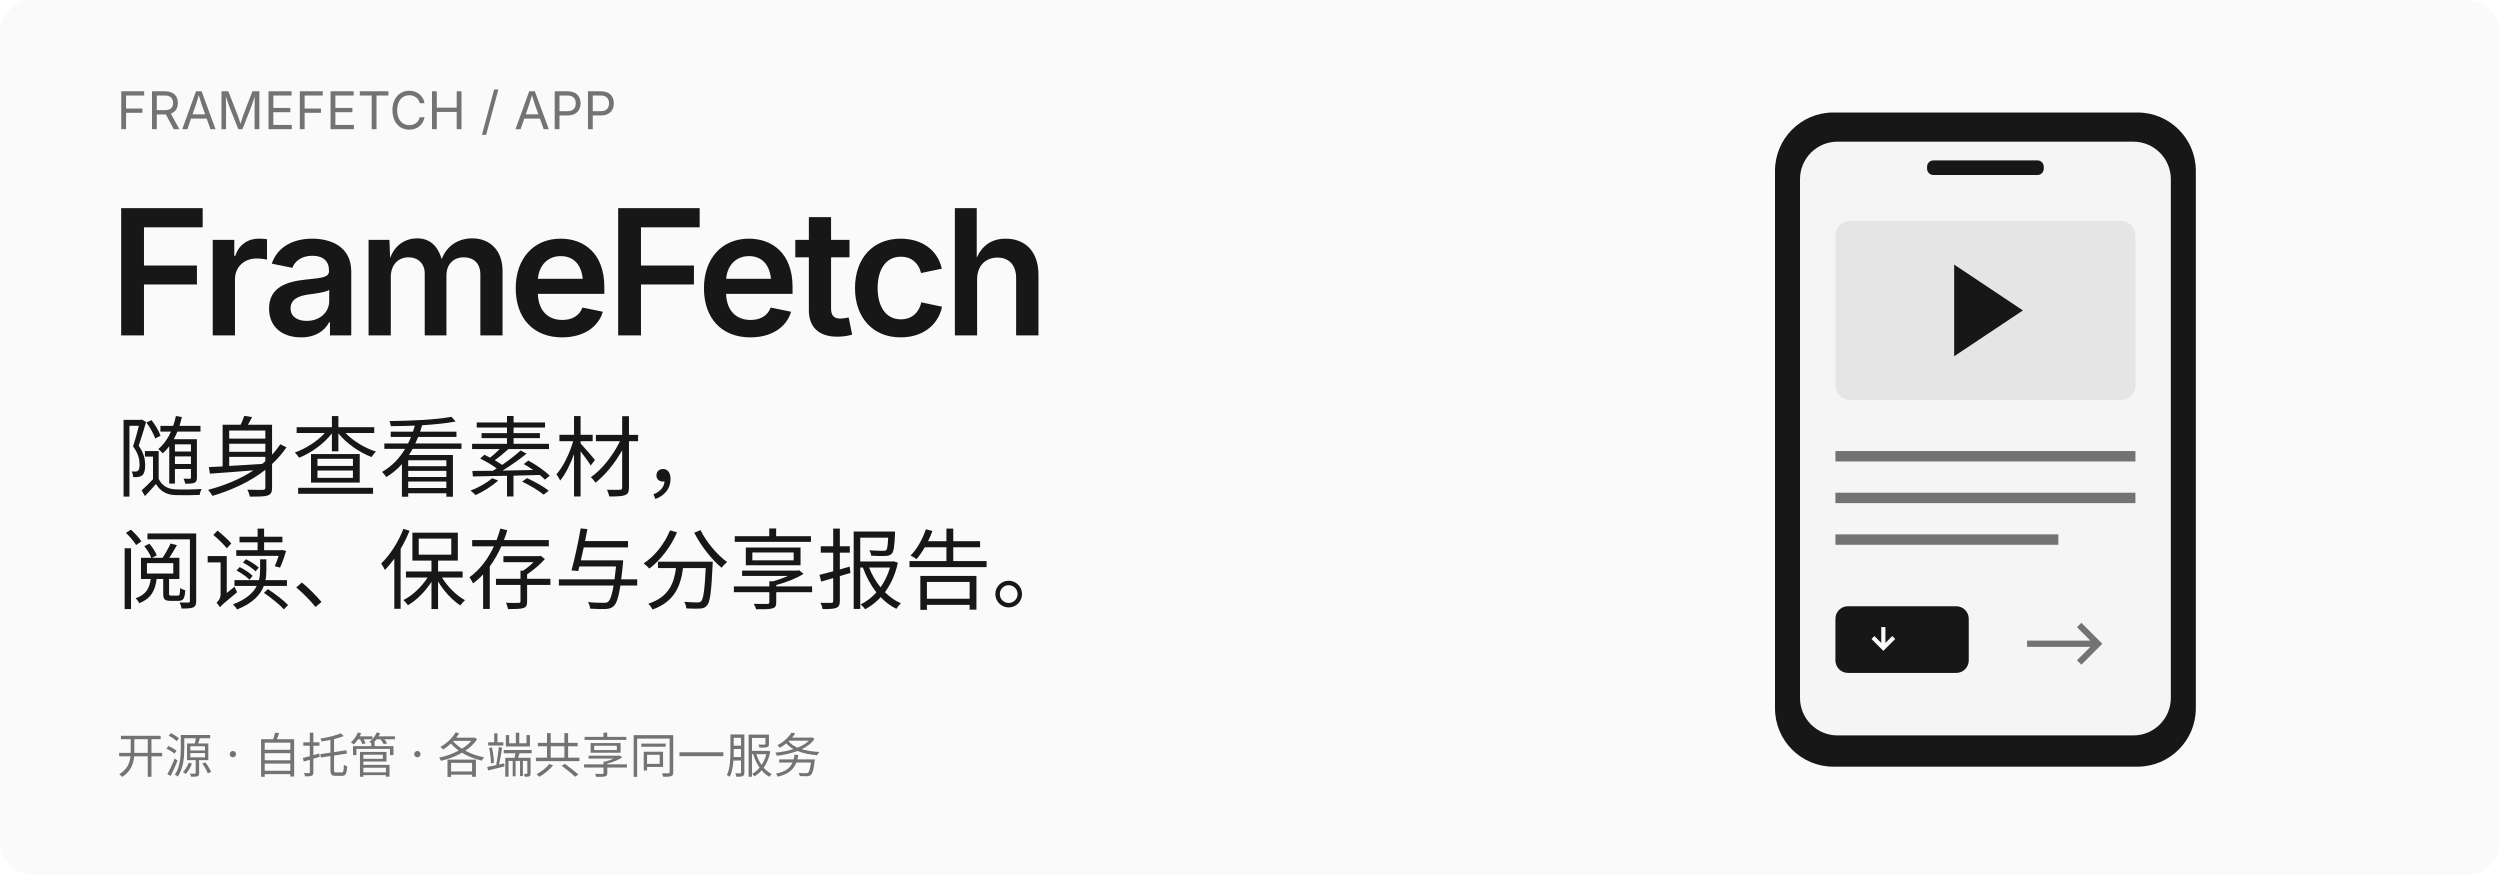
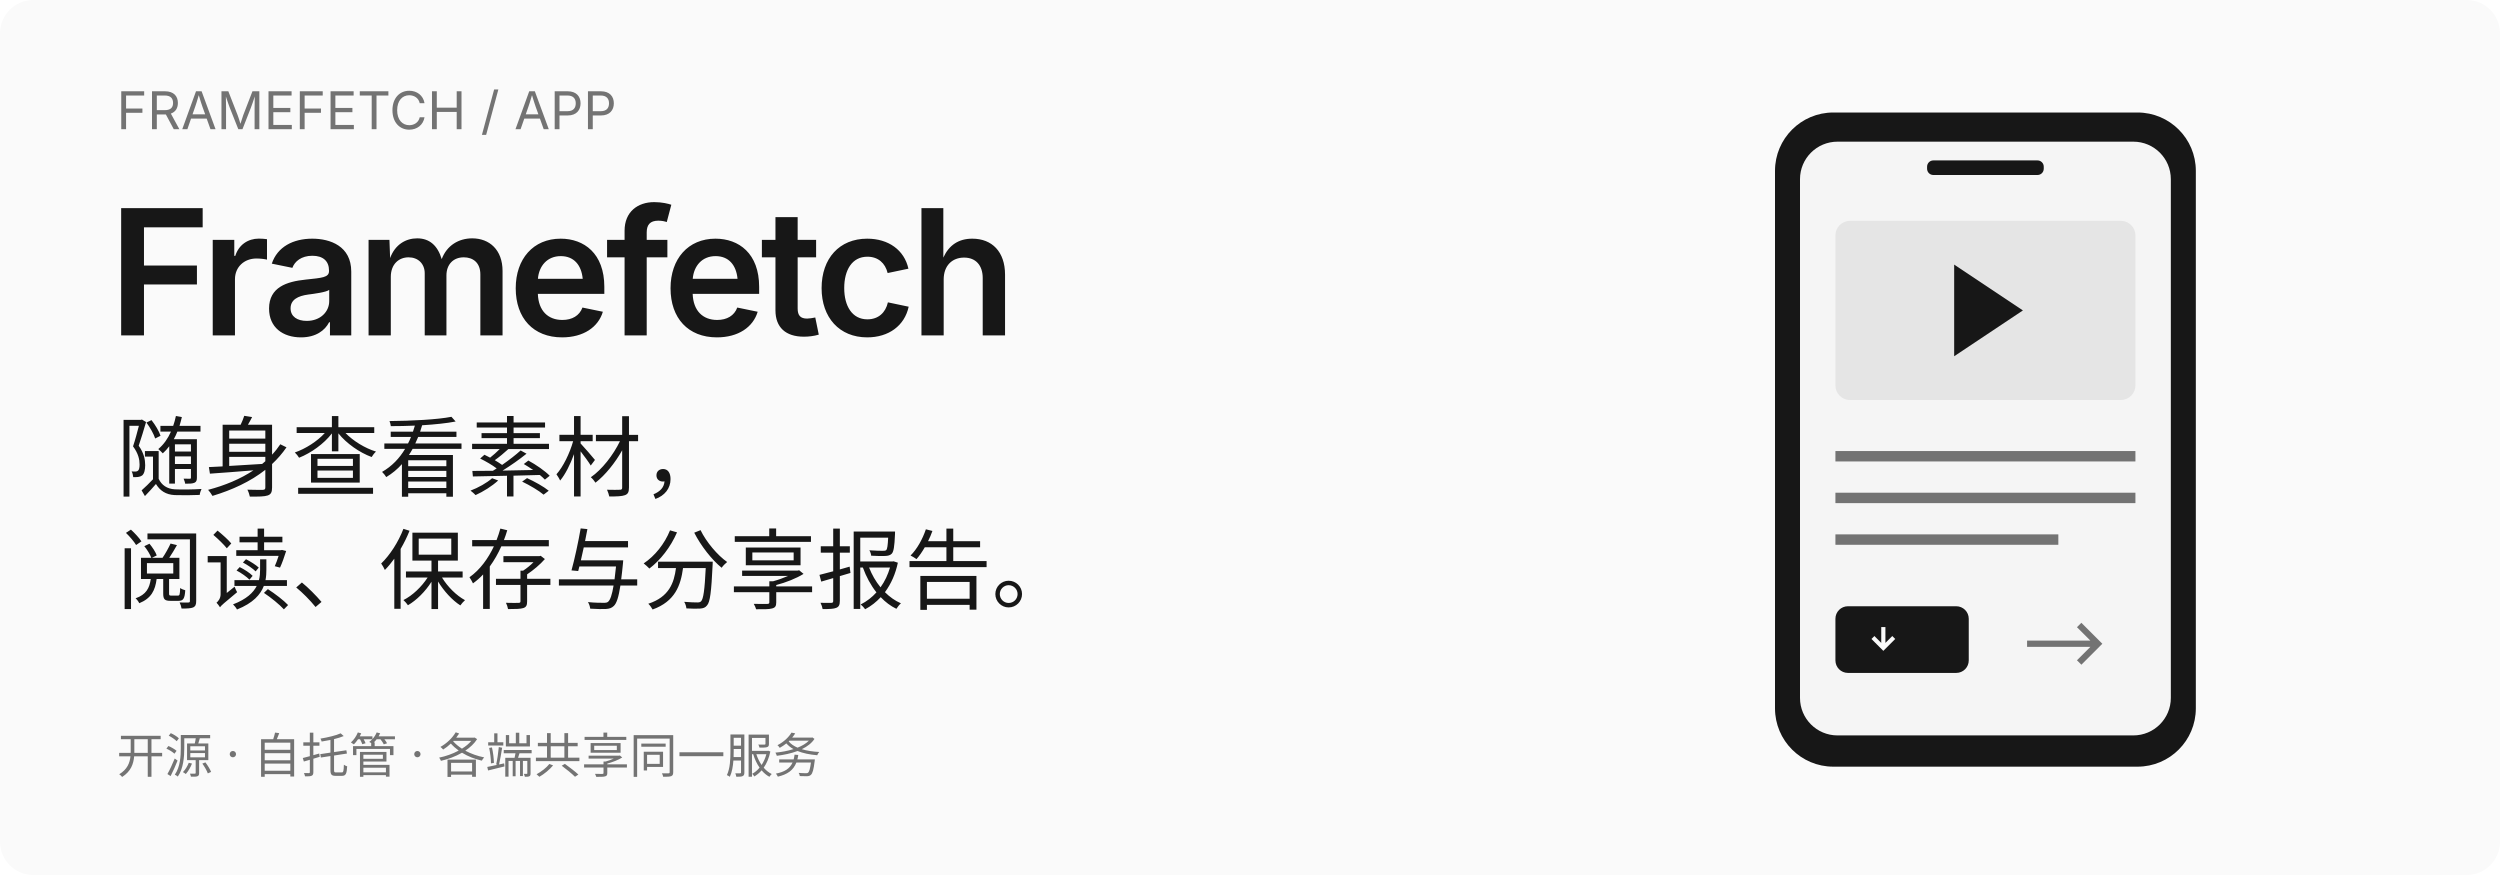
<svg xmlns="http://www.w3.org/2000/svg" width="1200" height="420" viewBox="0 0 1200 420" role="img" aria-labelledby="title desc">
  <rect width="1200" height="420" rx="16" fill="#fafafa" />
  <g id="identity" font-family="-apple-system, BlinkMacSystemFont, Segoe UI, PingFang SC, sans-serif">
    <text x="56" y="62" font-size="25" fill="#737373">FRAMEFETCH / APP</text>
-     <text x="52" y="161" font-size="84" font-weight="600" letter-spacing="-3" fill="#171717">FrameFetch</text>
+     <text x="52" y="161" font-size="84" font-weight="600" letter-spacing="-3" fill="#171717">Framefetch</text>
    <text x="56" y="235" font-size="42" font-weight="500" fill="#171717">随身查看素材，</text>
    <text x="56" y="289" font-size="42" font-weight="500" fill="#171717">阅读、保存与分享报告。</text>
    <text x="56" y="371" font-size="23" fill="#737373">开源 · 自托管 · 各端共享同一服务</text>
  </g>
  <g id="mobile-report" transform="translate(852 54)">
    <rect width="202" height="314" rx="28" fill="#171717" />
    <rect x="12" y="14" width="178" height="285" rx="18" fill="#f5f5f5" />
    <rect x="73" y="23" width="56" height="7" rx="3" fill="#171717" />
    <rect x="29" y="52" width="144" height="86" rx="7" fill="#e5e5e5" />
    <path d="M86 73L86 117L119 95Z" fill="#171717" />
    <path d="M29 165H173M29 185H173M29 205H136" stroke="#737373" stroke-width="5" />
    <rect x="29" y="237" width="64" height="32" rx="6" fill="#171717" />
    <path d="M52 247V257M47 252L52 257L57 252" fill="none" stroke="#fafafa" stroke-width="2" />
    <path d="M121 255H155M146 246L155 255L146 264" fill="none" stroke="#737373" stroke-width="3" />
  </g>
</svg>
